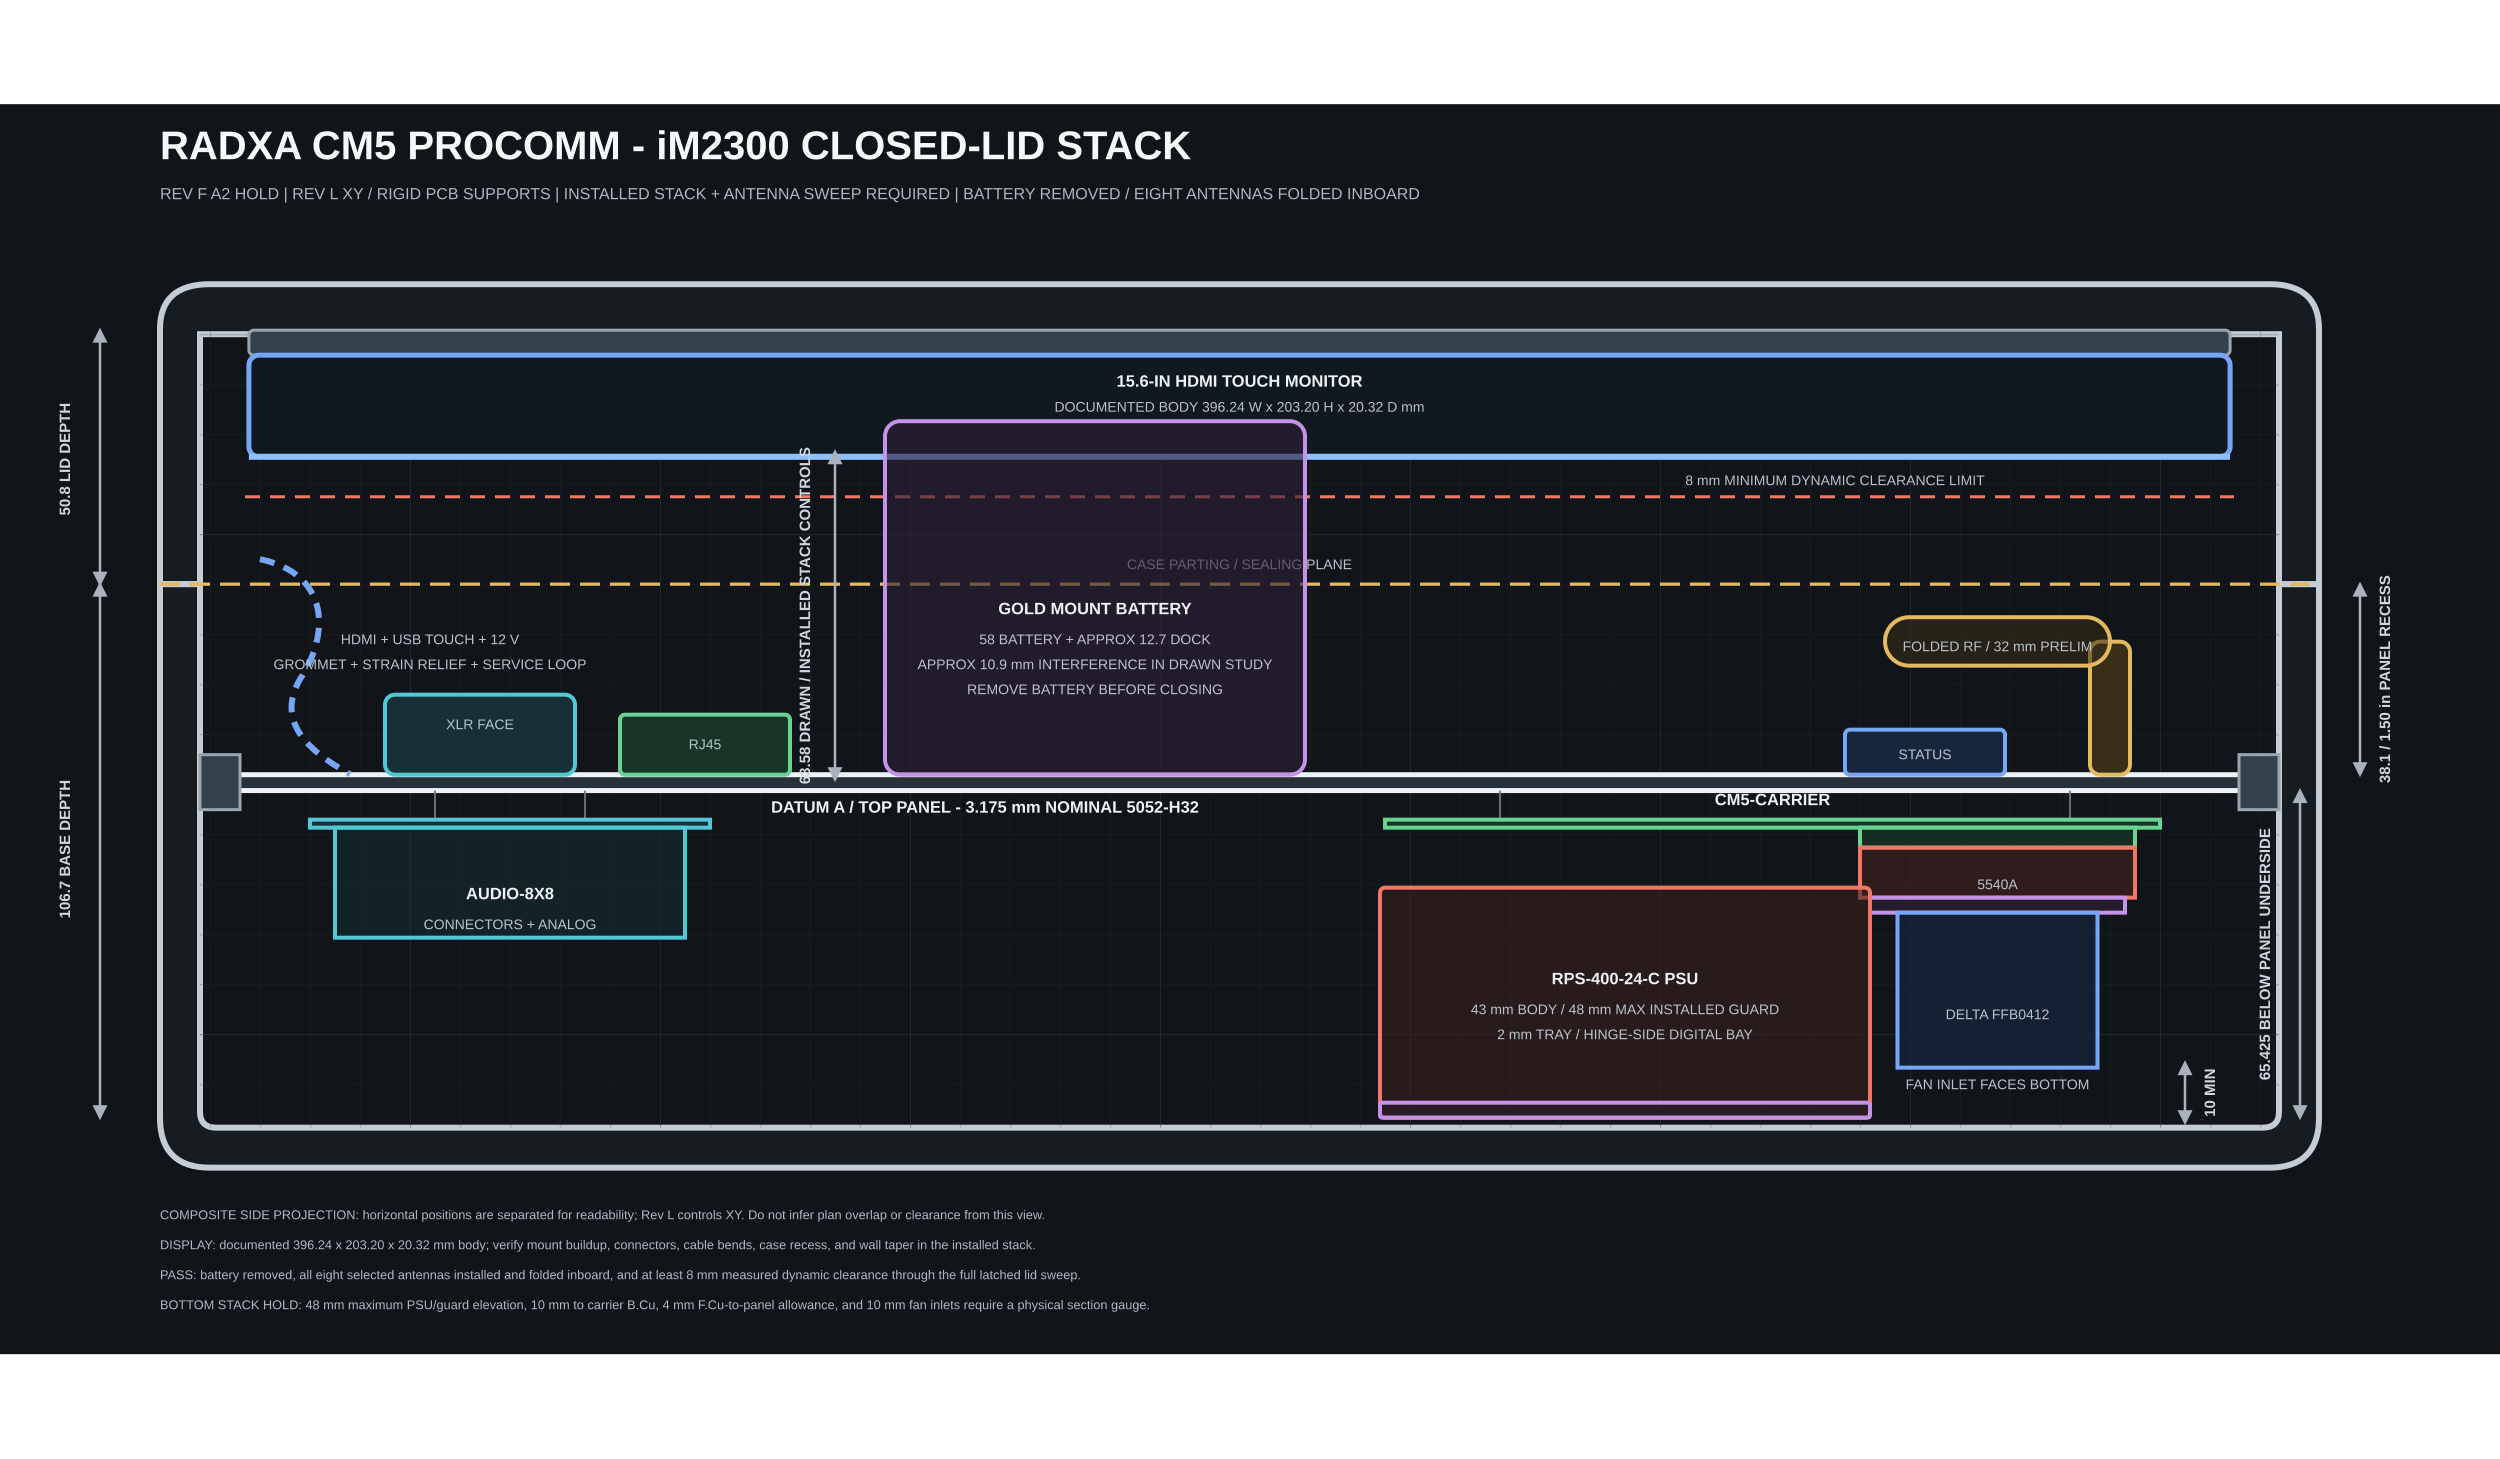
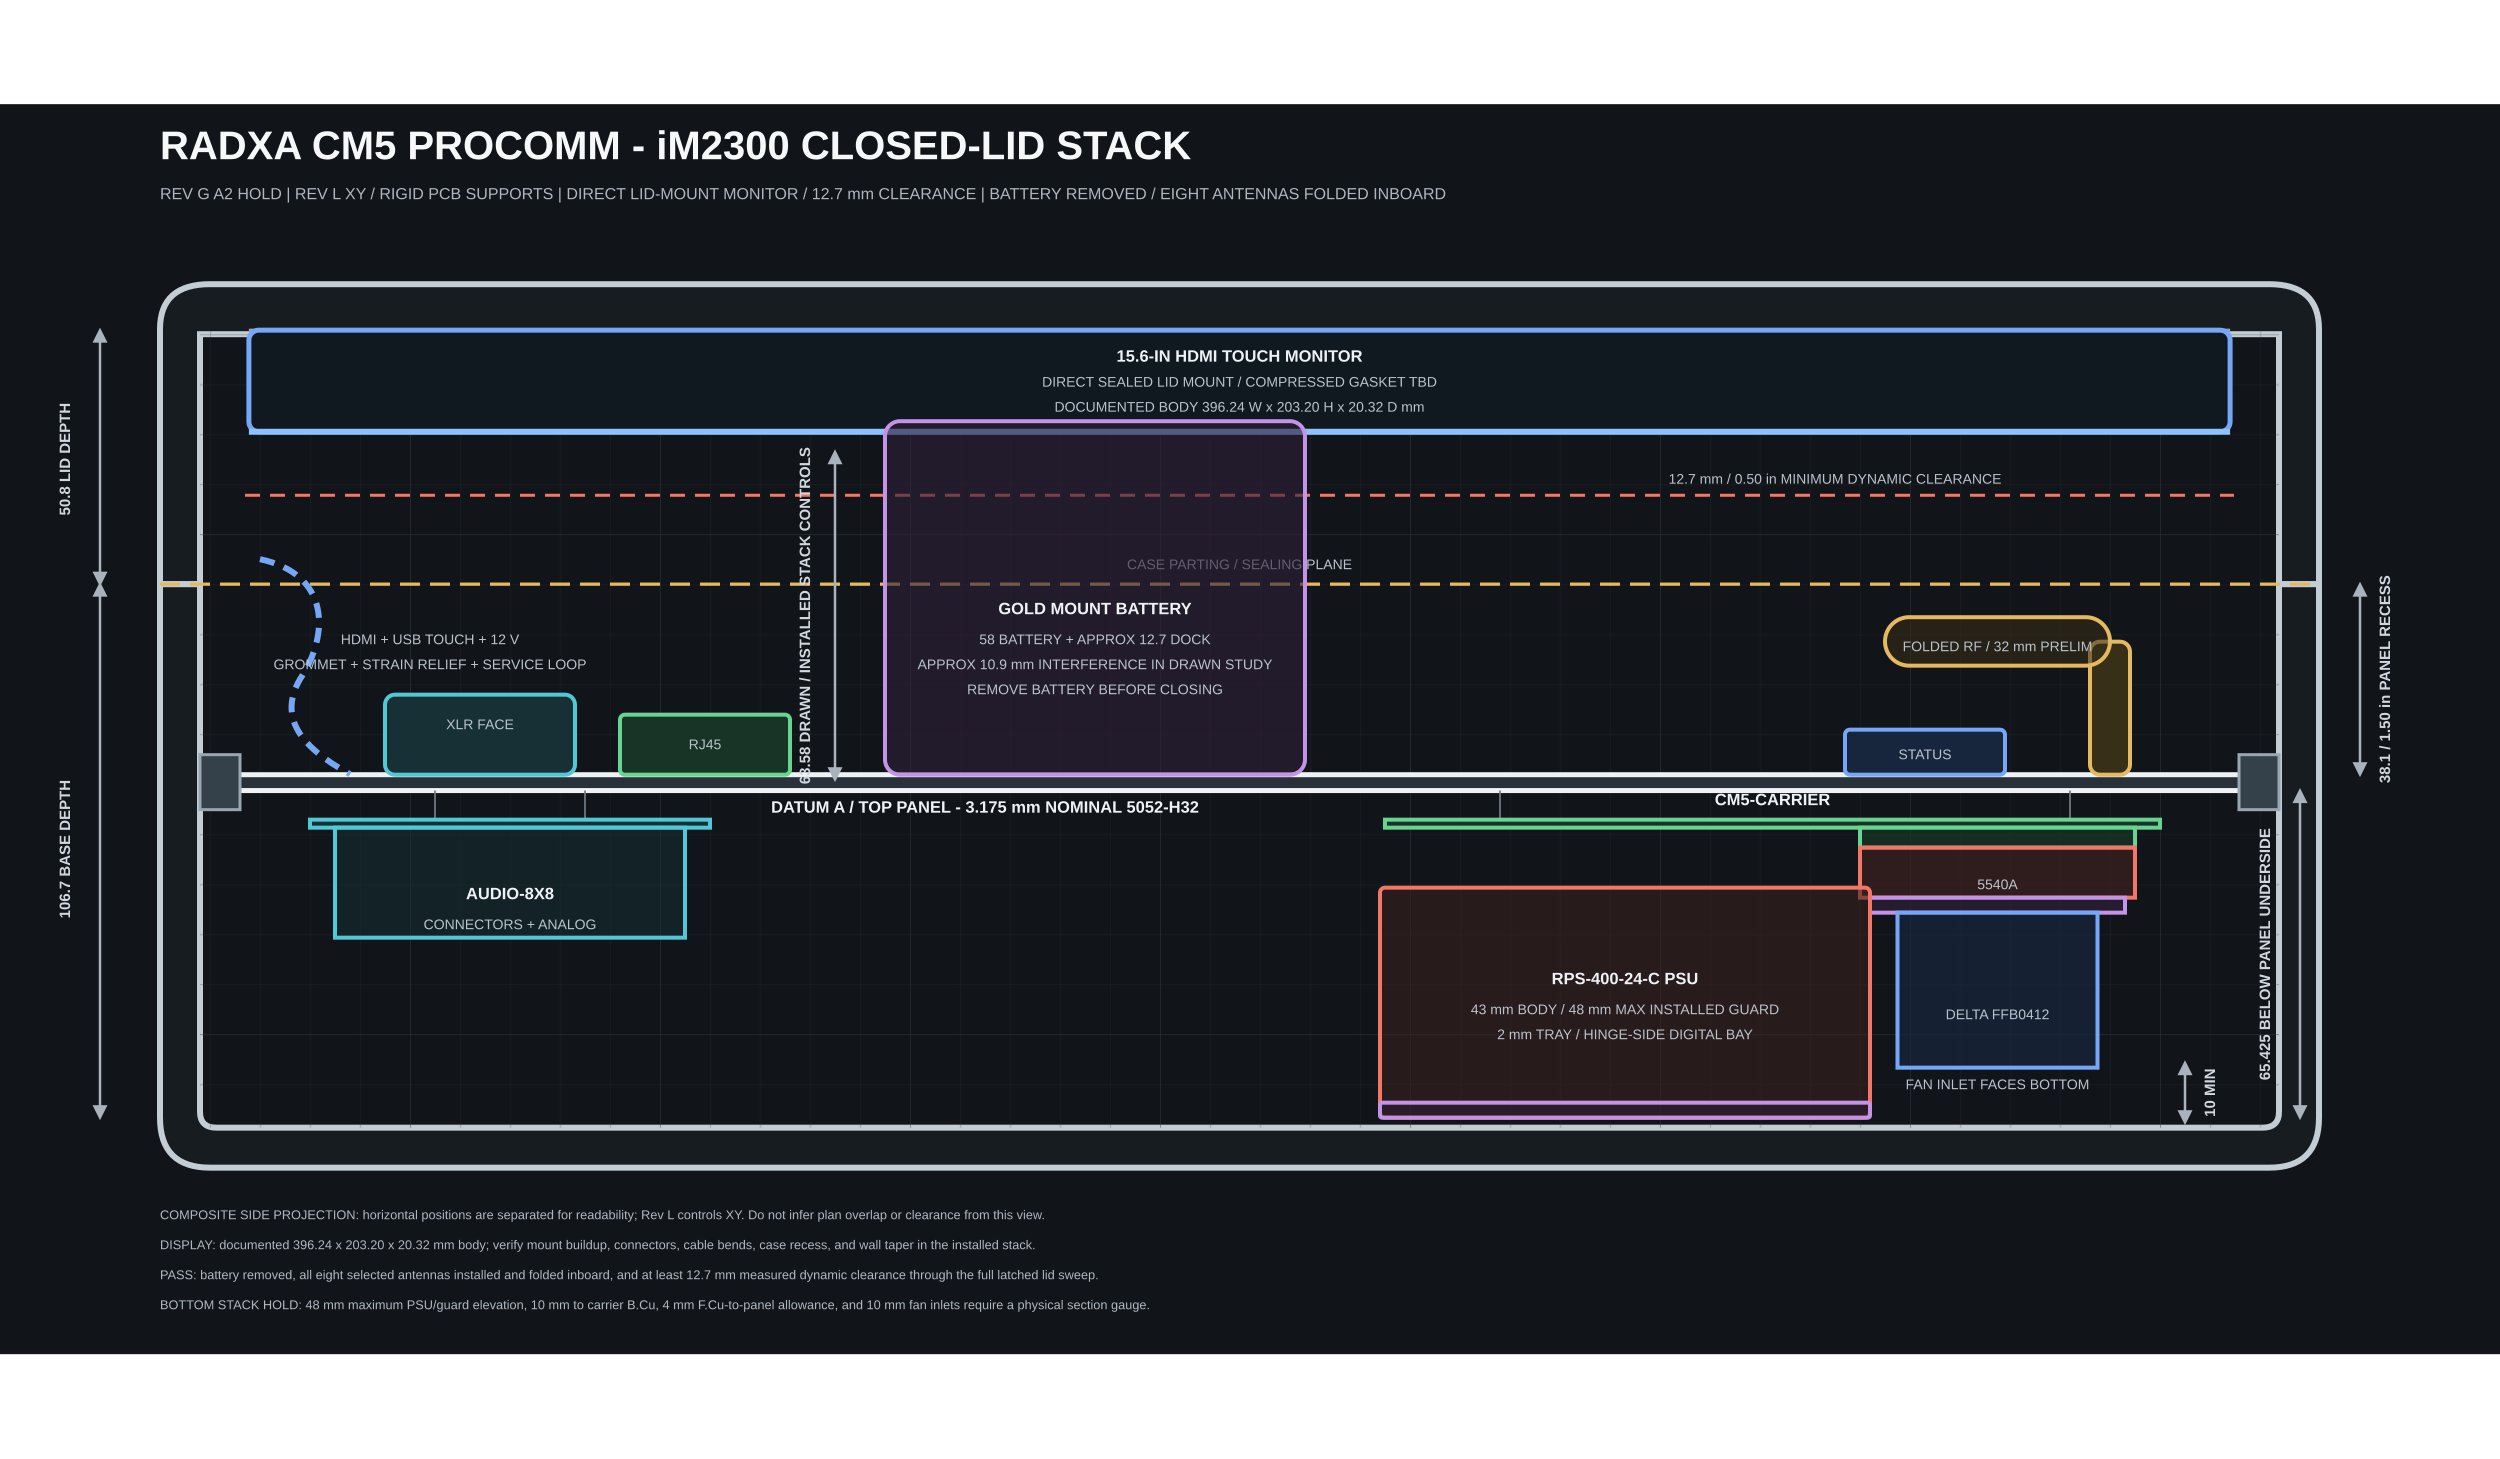
<svg xmlns="http://www.w3.org/2000/svg" width="1800" height="1050" viewBox="-32 -36 500 250" role="img" aria-labelledby="title desc" style="background:#111418">
  <defs>
    <pattern id="minorGrid" width="10" height="10" patternUnits="userSpaceOnUse">
      <path d="M10 0H0V10" fill="none" stroke="#2b3138" stroke-width="0.22" />
    </pattern>
    <pattern id="majorGrid" width="50" height="50" patternUnits="userSpaceOnUse">
      <rect width="50" height="50" fill="url(#minorGrid)" />
      <path d="M50 0H0V50" fill="none" stroke="#39414a" stroke-width="0.34" />
    </pattern>
    <marker id="arrow" markerWidth="6" markerHeight="6" refX="3" refY="3" orient="auto-start-reverse">
      <path d="M6 3L0 0V6Z" fill="#aab3bd" />
    </marker>
    <style>
      .page{fill:#111418}.case{fill:#171c21;stroke:#c4ccd4;stroke-width:1.2}.cavity{fill:#0d1115;stroke:#67727d;stroke-width:.5}.grid{fill:url(#majorGrid);opacity:.48}
      .panel{fill:#28313a;stroke:#eef2f5;stroke-width:1}.monitor{fill:#101820;stroke:#76a7f7;stroke-width:1}.glass{stroke:#8ec1ff;stroke-width:1.2}.mount{fill:#34414b;stroke:#99a6b2;stroke-width:.6}
      .audio{fill:#173036;stroke:#52c7d5}.network{fill:#173426;stroke:#69d391}.backup{fill:#2d2037;stroke:#c493e8}.mains{fill:#3a211f;stroke:#f27767}.service{fill:#17263d;stroke:#76a7f7}.rf{fill:#382f19;stroke:#e4b95f}
      .board{stroke-width:.8}.keep{fill:none;stroke:#f27767;stroke-width:.6;stroke-dasharray:3 2}.datum{stroke:#e4b95f;stroke-width:.65;stroke-dasharray:4 2}.dim{fill:none;stroke:#aab3bd;stroke-width:.5;marker-start:url(#arrow);marker-end:url(#arrow)}
      .extension{stroke:#6f7983;stroke-width:.35}.title{fill:#f6f8fa;font-family:-apple-system,BlinkMacSystemFont,"Segoe UI",Arial,sans-serif;font-size:8px;font-weight:750}.subtitle{fill:#aeb7c0;font-family:-apple-system,BlinkMacSystemFont,"Segoe UI",Arial,sans-serif;font-size:3.2px}
      .label{fill:#eef2f5;font-family:-apple-system,BlinkMacSystemFont,"Segoe UI",Arial,sans-serif;font-size:3.3px;font-weight:650;text-anchor:middle}.small{fill:#bac3cc;font-family:-apple-system,BlinkMacSystemFont,"Segoe UI",Arial,sans-serif;font-size:2.8px;text-anchor:middle}.note{fill:#aeb8c2;font-family:-apple-system,BlinkMacSystemFont,"Segoe UI",Arial,sans-serif;font-size:2.55px}.dimension{fill:#d0d7de;font-family:-apple-system,BlinkMacSystemFont,"Segoe UI",Arial,sans-serif;font-size:3px;text-anchor:middle;font-weight:600}
      text{letter-spacing:0}
    </style>
  </defs>
  <rect class="page" x="-32" y="-36" width="500" height="250" />
  <text class="title" x="0" y="-25">RADXA CM5 PROCOMM - iM2300 CLOSED-LID STACK</text>
-   <text class="subtitle" x="0" y="-17">REV F A2 HOLD | REV L XY / RIGID PCB SUPPORTS | INSTALLED STACK + ANTENNA SWEEP REQUIRED | BATTERY REMOVED / EIGHT ANTENNAS FOLDED INBOARD</text>
+   <text class="subtitle" x="0" y="-17">REV G A2 HOLD | REV L XY / RIGID PCB SUPPORTS | DIRECT LID-MOUNT MONITOR / 12.7 mm CLEARANCE | BATTERY REMOVED / EIGHT ANTENNAS FOLDED INBOARD</text>
  <path class="case" d="M0 60V9Q0 0 10 0H421.8Q431.8 0 431.8 9V60H423.8V10H8V60Z" />
  <path class="case" d="M0 60V166.7Q0 176.7 10 176.7H421.8Q431.8 176.7 431.8 166.7V60H423.8V165.5Q423.8 168.7 420.5 168.7H11.3Q8 168.7 8 165.5V60Z" />
  <rect class="grid" x="8" y="9.2" width="415.8" height="159.5" />
  <line class="datum" x1="0" y1="60" x2="431.8" y2="60" />
  <text class="small" x="215.9" y="57">CASE PARTING / SEALING PLANE</text>
-   <rect class="mount" x="17.78" y="9.2" width="396.24" height="5" rx="1" />
-   <rect class="monitor" x="17.78" y="14.2" width="396.24" height="20.32" rx="2" />
-   <line class="glass" x1="17.78" y1="34.52" x2="414.02" y2="34.52" />
-   <text class="label" x="215.9" y="20.5">15.6-IN HDMI TOUCH MONITOR</text>
+   <line class="mount" x1="17.78" y1="9.2" x2="414.02" y2="9.2" />
+   <rect class="monitor" x="17.78" y="9.2" width="396.24" height="20.32" rx="2" />
+   <line class="glass" x1="17.78" y1="29.52" x2="414.02" y2="29.52" />
+   <text class="label" x="215.9" y="15.5">15.6-IN HDMI TOUCH MONITOR</text>
+   <text class="small" x="215.9" y="20.5">DIRECT SEALED LID MOUNT / COMPRESSED GASKET TBD</text>
  <text class="small" x="215.9" y="25.5">DOCUMENTED BODY 396.24 W x 203.20 H x 20.32 D mm</text>
-   <line class="keep" x1="17" y1="42.52" x2="414.8" y2="42.52" />
-   <text class="small" x="335" y="40.2">8 mm MINIMUM DYNAMIC CLEARANCE LIMIT</text>
+   <line class="keep" x1="17" y1="42.22" x2="414.8" y2="42.22" />
+   <text class="small" x="335" y="39.9">12.7 mm / 0.50 in MINIMUM DYNAMIC CLEARANCE</text>
  <rect class="panel" x="15" y="98.1" width="401.8" height="3.175" rx=".5" />
  <rect class="mount" x="8" y="94.1" width="8" height="11" />
  <rect class="mount" x="415.8" y="94.1" width="8" height="11" />
  <text class="label" x="165" y="105.7">DATUM A / TOP PANEL - 3.175 mm NOMINAL 5052-H32</text>
  <rect class="audio board" x="45" y="82.1" width="38" height="16" rx="2" />
  <text class="small" x="64" y="89">XLR FACE</text>
  <rect class="network board" x="92" y="86.1" width="34" height="12" rx="1" />
  <text class="small" x="109" y="93">RJ45</text>
  <rect class="service board" x="337" y="89.1" width="32" height="9" rx="1" />
  <text class="small" x="353" y="95">STATUS</text>
  <rect class="rf board" x="386" y="71.5" width="8" height="26.6" rx="2" />
  <rect class="rf board" x="345" y="66.6" width="45" height="9.7" rx="4.85" fill-opacity=".55" />
  <text class="small" x="367.5" y="73.4">FOLDED RF / 32 mm PRELIM</text>
  <rect class="backup board" x="145" y="27.4" width="84" height="70.7" rx="3" fill-opacity=".62" />
  <text class="label" x="187" y="66">GOLD MOUNT BATTERY</text>
  <text class="small" x="187" y="72">58 BATTERY + APPROX 12.7 DOCK</text>
  <text class="small" x="187" y="77">APPROX 10.9 mm INTERFERENCE IN DRAWN STUDY</text>
  <text class="small" x="187" y="82">REMOVE BATTERY BEFORE CLOSING</text>
  <line class="extension" x1="55" y1="101.275" x2="55" y2="107.1" />
  <line class="extension" x1="85" y1="101.275" x2="85" y2="107.1" />
  <rect class="audio board" x="30" y="107.1" width="80" height="1.6" />
  <rect class="audio board" x="35" y="108.7" width="70" height="22" fill-opacity=".5" />
  <text class="label" x="70" y="123">AUDIO-8X8</text>
  <text class="small" x="70" y="129">CONNECTORS + ANALOG</text>
  <line class="extension" x1="268" y1="101.275" x2="268" y2="107.1" />
  <line class="extension" x1="382" y1="101.275" x2="382" y2="107.1" />
  <rect class="network board" x="245" y="107.1" width="155" height="1.6" />
  <text class="label" x="322.5" y="104.2">CM5-CARRIER</text>
  <rect class="network board" x="340" y="108.7" width="55" height="4" fill-opacity=".75" />
  <rect class="mains board" x="340" y="112.7" width="55" height="10" fill-opacity=".75" />
  <rect class="backup board" x="342" y="122.7" width="51" height="3" fill-opacity=".75" />
  <rect class="service board" x="347.5" y="125.7" width="40" height="31" fill-opacity=".75" />
  <text class="small" x="367.5" y="121">5540A</text>
  <text class="small" x="367.5" y="147">DELTA FFB0412</text>
  <line class="dim" x1="405" y1="156.7" x2="405" y2="166.7" />
  <text class="dimension" x="411" y="161.7" transform="rotate(-90 411 161.7)">10 MIN</text>
  <text class="small" x="367.5" y="161">FAN INLET FACES BOTTOM</text>
  <rect class="mains board" x="244" y="120.7" width="98" height="46" rx="1" fill-opacity=".58" />
  <rect class="backup board" x="244" y="163.7" width="98" height="3" rx=".4" fill-opacity=".45" />
  <text class="label" x="293" y="140">RPS-400-24-C PSU</text>
  <text class="small" x="293" y="146">43 mm BODY / 48 mm MAX INSTALLED GUARD</text>
  <text class="small" x="293" y="151">2 mm TRAY / HINGE-SIDE DIGITAL BAY</text>
  <line class="dim" x1="135" y1="34.52" x2="135" y2="98.1" />
  <text class="dimension" x="130" y="66.3" transform="rotate(-90 130 66.3)">63.58 DRAWN / INSTALLED STACK CONTROLS</text>
  <line class="dim" x1="440" y1="61" x2="440" y2="97.1" />
  <text class="dimension" x="446" y="79" transform="rotate(-90 446 79)">38.1 / 1.50 in PANEL RECESS</text>
  <line class="dim" x1="428" y1="102.275" x2="428" y2="165.7" />
  <text class="dimension" x="422" y="134" transform="rotate(-90 422 134)">65.425 BELOW PANEL UNDERSIDE</text>
  <line class="dim" x1="-12" y1="10.2" x2="-12" y2="59" />
  <text class="dimension" x="-18" y="35" transform="rotate(-90 -18 35)">50.8 LID DEPTH</text>
  <line class="dim" x1="-12" y1="61" x2="-12" y2="165.7" />
  <text class="dimension" x="-18" y="113" transform="rotate(-90 -18 113)">106.7 BASE DEPTH</text>
  <path d="M20 55C34 58 34 70 28 79C24 86 27 92 38 98" fill="none" stroke="#76a7f7" stroke-width="1.2" stroke-dasharray="3 2" />
  <text class="small" x="54" y="72">HDMI + USB TOUCH + 12 V</text>
  <text class="small" x="54" y="77">GROMMET + STRAIN RELIEF + SERVICE LOOP</text>
  <text class="note" x="0" y="187">COMPOSITE SIDE PROJECTION: horizontal positions are separated for readability; Rev L controls XY. Do not infer plan overlap or clearance from this view.</text>
  <text class="note" x="0" y="193">DISPLAY: documented 396.24 x 203.20 x 20.32 mm body; verify mount buildup, connectors, cable bends, case recess, and wall taper in the installed stack.</text>
-   <text class="note" x="0" y="199">PASS: battery removed, all eight selected antennas installed and folded inboard, and at least 8 mm measured dynamic clearance through the full latched lid sweep.</text>
+   <text class="note" x="0" y="199">PASS: battery removed, all eight selected antennas installed and folded inboard, and at least 12.7 mm measured dynamic clearance through the full latched lid sweep.</text>
  <text class="note" x="0" y="205">BOTTOM STACK HOLD: 48 mm maximum PSU/guard elevation, 10 mm to carrier B.Cu, 4 mm F.Cu-to-panel allowance, and 10 mm fan inlets require a physical section gauge.</text>
</svg>
